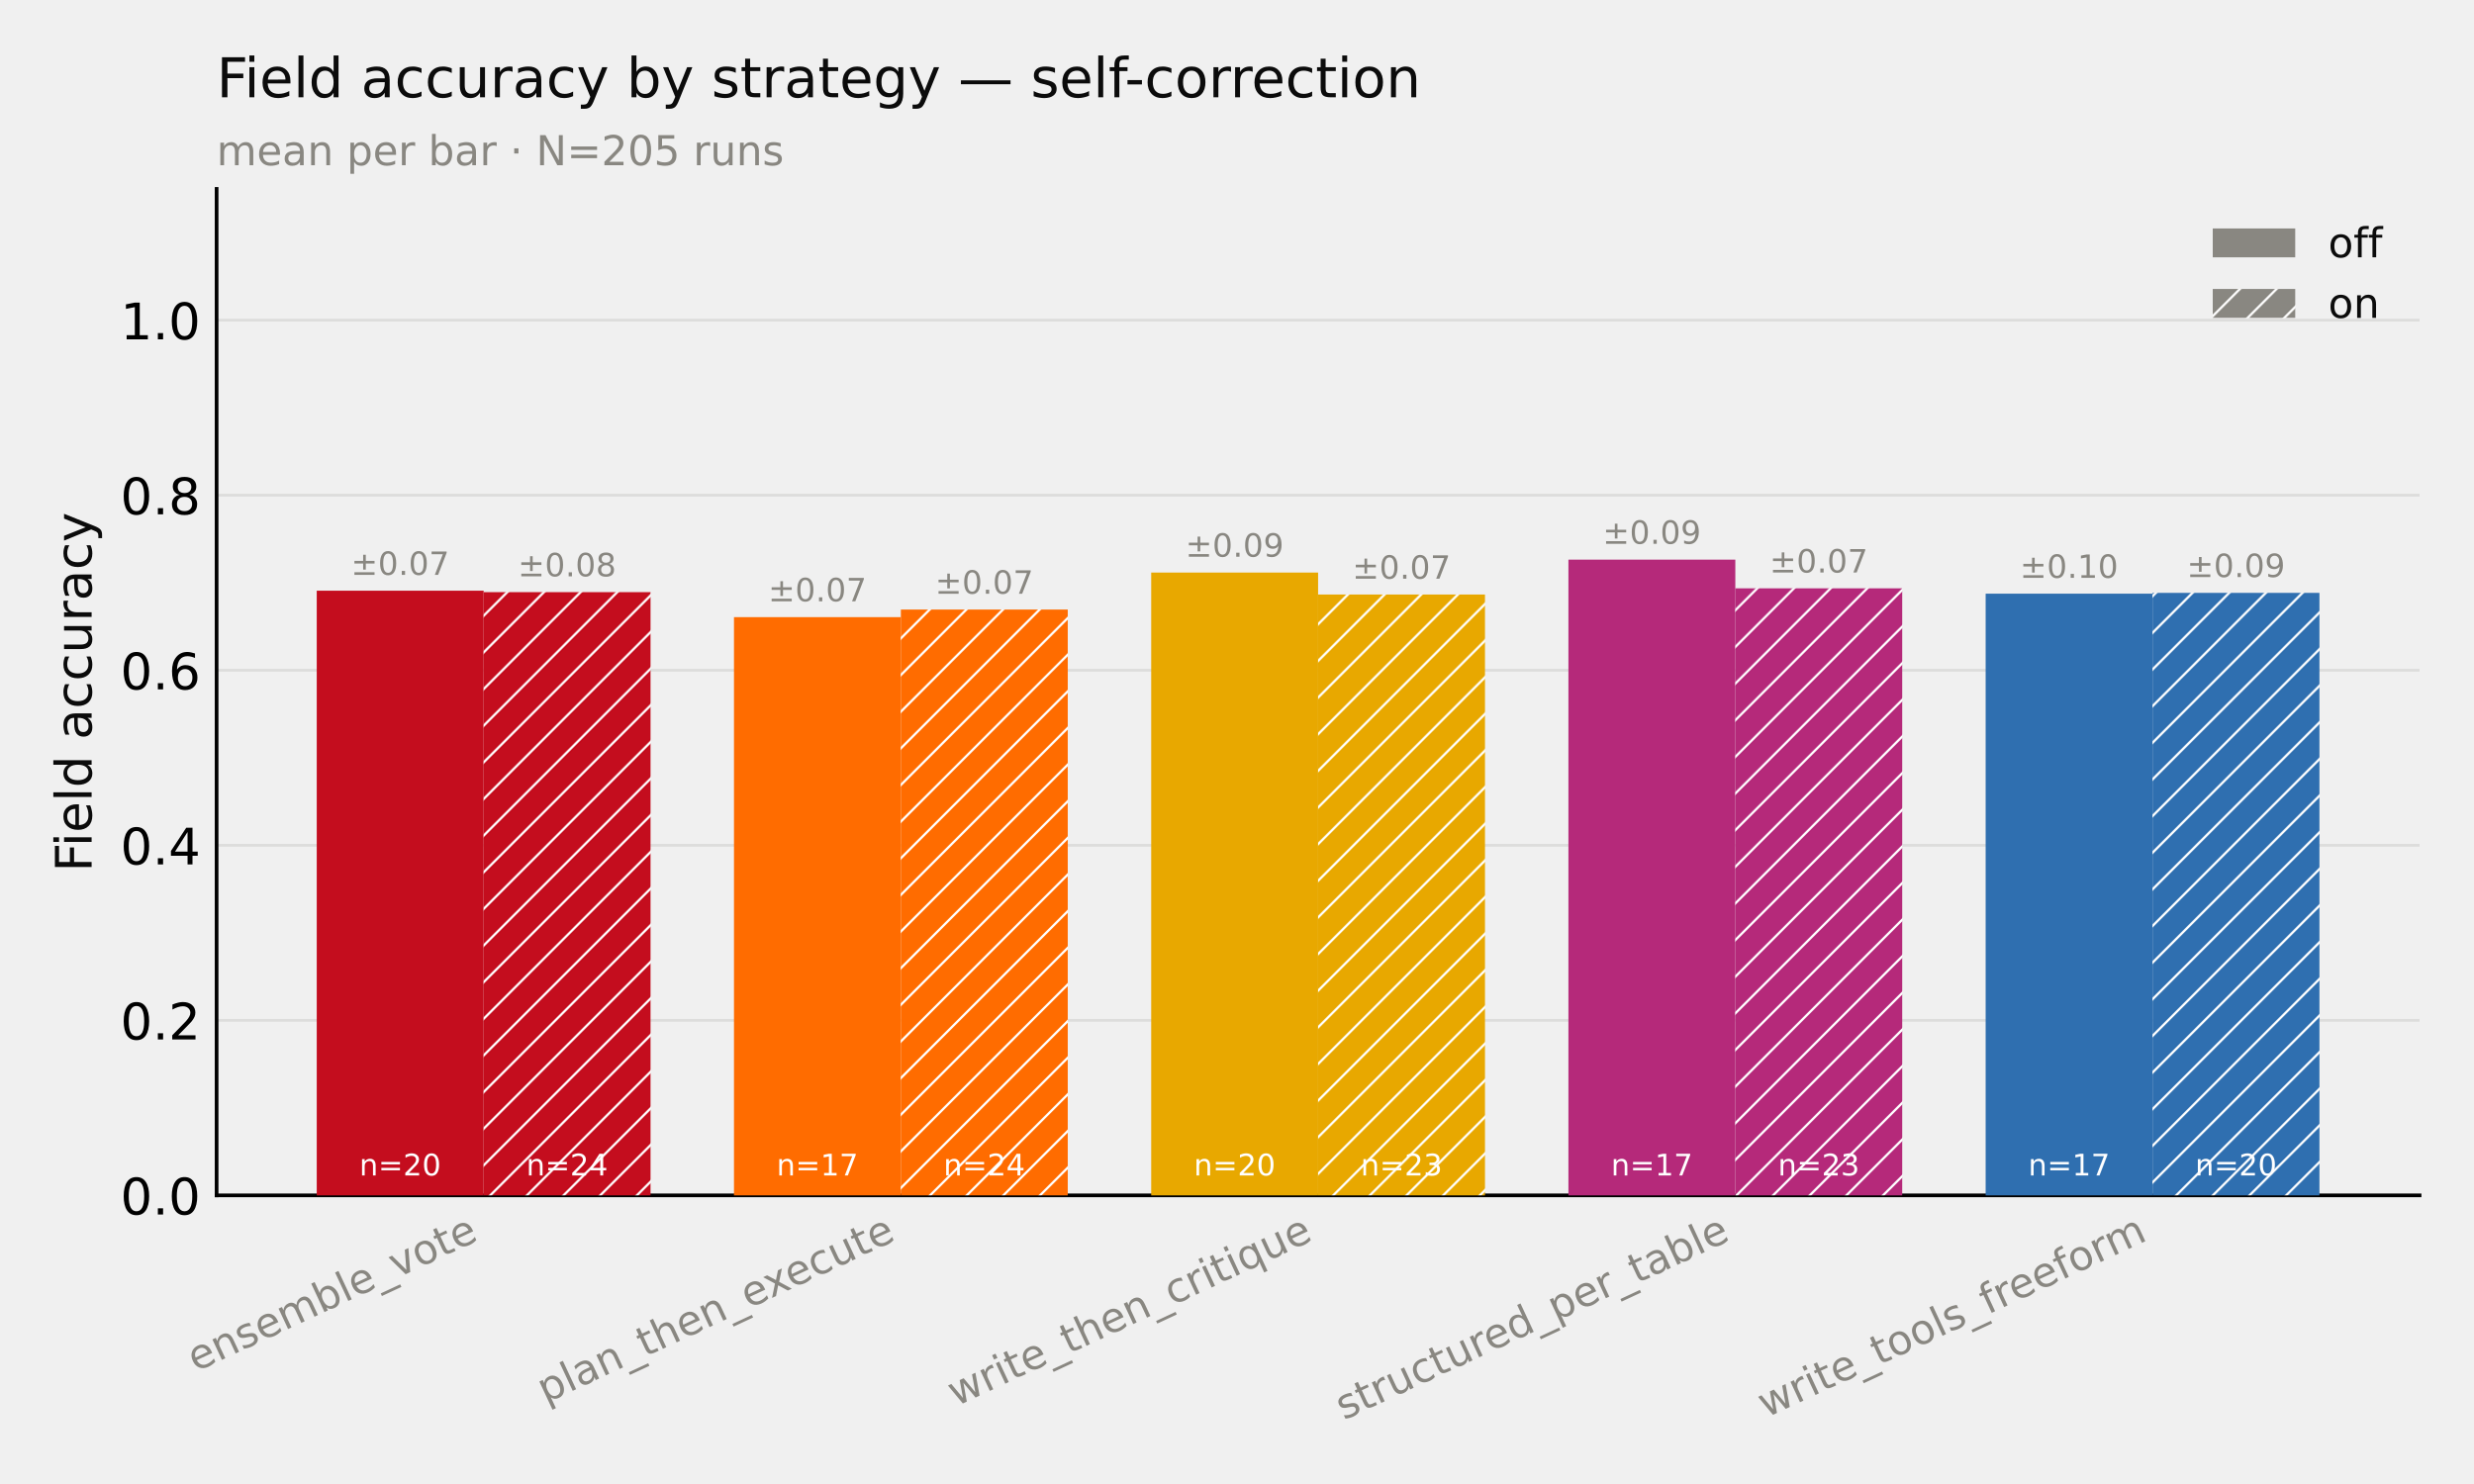
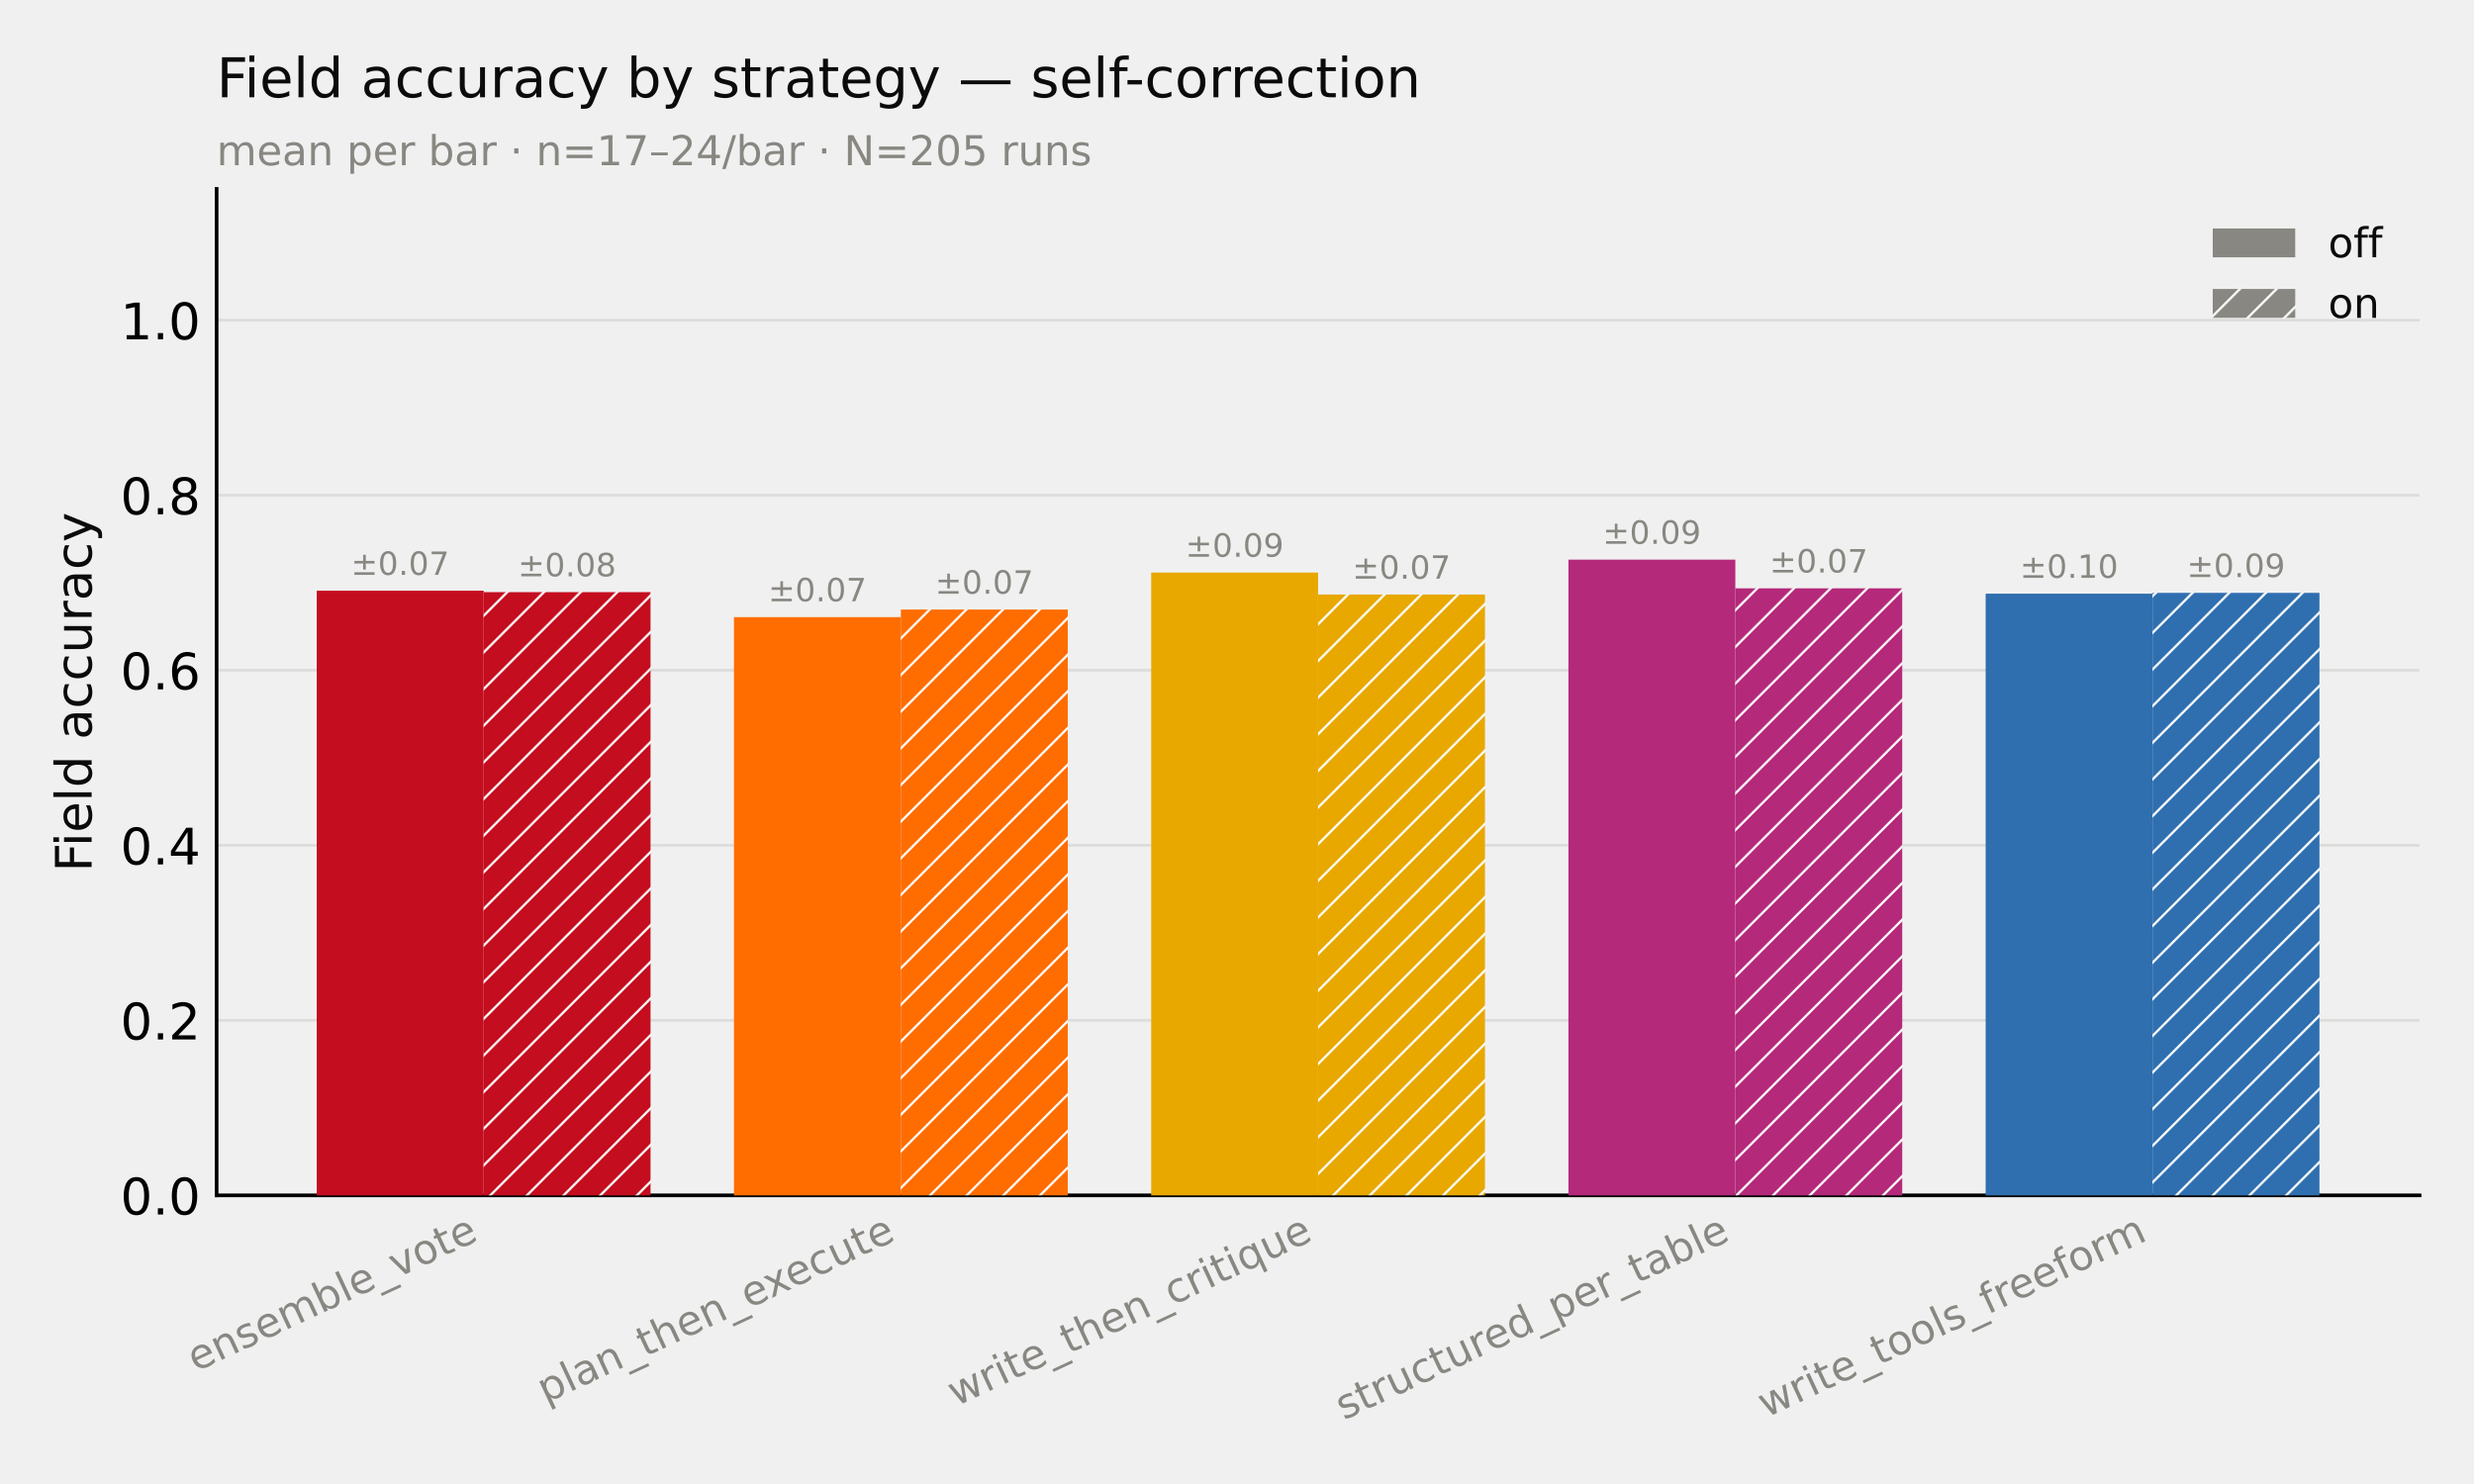
<svg xmlns="http://www.w3.org/2000/svg" width="540pt" height="324pt" viewBox="0 0 540 324" version="1.1">
  <defs>
    <style type="text/css">*{stroke-linejoin: round; stroke-linecap: butt}</style>
  </defs>
  <g id="figure_1">
    <g id="patch_1">
      <path d="M 0 324  L 540 324  L 540 0  L 0 0  L 0 324  z " style="fill: none" />
    </g>
    <g id="axes_1">
      <g id="patch_2">
        <path d="M 47.28 260.982  L 528.12 260.982  L 528.12 41.24  L 47.28 41.24  L 47.28 260.982  z " style="fill: none" />
      </g>
      <g id="matplotlib.axis_1">
        <g id="xtick_1">
          <g id="line2d_1" />
          <g id="text_1">
            <text style="font-size: 9px; font-family: 'DejaVu Sans', 'Bitstream Vera Sans', 'Computer Modern Sans Serif', 'Lucida Grande', 'Verdana', 'Geneva', 'Lucid', 'Arial', 'Helvetica', 'Avant Garde', sans-serif; fill: #898781" transform="translate(42.68812 299.5812) rotate(-25)">ensemble_vote</text>
          </g>
        </g>
        <g id="xtick_2">
          <g id="line2d_2" />
          <g id="text_2">
            <text style="font-size: 9px; font-family: 'DejaVu Sans', 'Bitstream Vera Sans', 'Computer Modern Sans Serif', 'Lucida Grande', 'Verdana', 'Geneva', 'Lucid', 'Arial', 'Helvetica', 'Avant Garde', sans-serif; fill: #898781" transform="translate(119.0716 306.4289) rotate(-25)">plan_then_execute</text>
          </g>
        </g>
        <g id="xtick_3">
          <g id="line2d_3" />
          <g id="text_3">
            <text style="font-size: 9px; font-family: 'DejaVu Sans', 'Bitstream Vera Sans', 'Computer Modern Sans Serif', 'Lucida Grande', 'Verdana', 'Geneva', 'Lucid', 'Arial', 'Helvetica', 'Avant Garde', sans-serif; fill: #898781" transform="translate(208.6499 307.1236) rotate(-25)">write_then_critique</text>
          </g>
        </g>
        <g id="xtick_4">
          <g id="line2d_4" />
          <g id="text_4">
            <text style="font-size: 9px; font-family: 'DejaVu Sans', 'Bitstream Vera Sans', 'Computer Modern Sans Serif', 'Lucida Grande', 'Verdana', 'Geneva', 'Lucid', 'Arial', 'Helvetica', 'Avant Garde', sans-serif; fill: #898781" transform="translate(293.3163 310.1088) rotate(-25)">structured_per_table</text>
          </g>
        </g>
        <g id="xtick_5">
          <g id="line2d_5" />
          <g id="text_5">
            <text style="font-size: 9px; font-family: 'DejaVu Sans', 'Bitstream Vera Sans', 'Computer Modern Sans Serif', 'Lucida Grande', 'Verdana', 'Geneva', 'Lucid', 'Arial', 'Helvetica', 'Avant Garde', sans-serif; fill: #898781" transform="translate(385.4843 309.5959) rotate(-25)">write_tools_freeform</text>
          </g>
        </g>
      </g>
      <g id="matplotlib.axis_2">
        <g id="ytick_1">
          <g id="line2d_6">
            <path d="M 47.28 260.982  L 528.12 260.982  " clip-path="url(#p71487cbcbd)" style="fill: none; stroke: #898781; stroke-opacity: 0.18; stroke-width: 0.6; stroke-linecap: square" />
          </g>
          <g id="line2d_7" />
          <g id="text_6">
            <text style="font-size: 11px; font-family: 'DejaVu Sans', 'Bitstream Vera Sans', 'Computer Modern Sans Serif', 'Lucida Grande', 'Verdana', 'Geneva', 'Lucid', 'Arial', 'Helvetica', 'Avant Garde', sans-serif; text-anchor: end" x="43.78" y="265.161" transform="rotate(-0 43.78 265.1614)">0.0</text>
          </g>
        </g>
        <g id="ytick_2">
          <g id="line2d_8">
            <path d="M 47.28 222.766  L 528.12 222.766  " clip-path="url(#p71487cbcbd)" style="fill: none; stroke: #898781; stroke-opacity: 0.18; stroke-width: 0.6; stroke-linecap: square" />
          </g>
          <g id="line2d_9" />
          <g id="text_7">
            <text style="font-size: 11px; font-family: 'DejaVu Sans', 'Bitstream Vera Sans', 'Computer Modern Sans Serif', 'Lucida Grande', 'Verdana', 'Geneva', 'Lucid', 'Arial', 'Helvetica', 'Avant Garde', sans-serif; text-anchor: end" x="43.78" y="226.945" transform="rotate(-0 43.78 226.9453)">0.2</text>
          </g>
        </g>
        <g id="ytick_3">
          <g id="line2d_10">
            <path d="M 47.28 184.55  L 528.12 184.55  " clip-path="url(#p71487cbcbd)" style="fill: none; stroke: #898781; stroke-opacity: 0.18; stroke-width: 0.6; stroke-linecap: square" />
          </g>
          <g id="line2d_11" />
          <g id="text_8">
            <text style="font-size: 11px; font-family: 'DejaVu Sans', 'Bitstream Vera Sans', 'Computer Modern Sans Serif', 'Lucida Grande', 'Verdana', 'Geneva', 'Lucid', 'Arial', 'Helvetica', 'Avant Garde', sans-serif; text-anchor: end" x="43.78" y="188.729" transform="rotate(-0 43.78 188.7293)">0.4</text>
          </g>
        </g>
        <g id="ytick_4">
          <g id="line2d_12">
            <path d="M 47.28 146.334  L 528.12 146.334  " clip-path="url(#p71487cbcbd)" style="fill: none; stroke: #898781; stroke-opacity: 0.18; stroke-width: 0.6; stroke-linecap: square" />
          </g>
          <g id="line2d_13" />
          <g id="text_9">
            <text style="font-size: 11px; font-family: 'DejaVu Sans', 'Bitstream Vera Sans', 'Computer Modern Sans Serif', 'Lucida Grande', 'Verdana', 'Geneva', 'Lucid', 'Arial', 'Helvetica', 'Avant Garde', sans-serif; text-anchor: end" x="43.78" y="150.513" transform="rotate(-0 43.78 150.5133)">0.6</text>
          </g>
        </g>
        <g id="ytick_5">
          <g id="line2d_14">
            <path d="M 47.28 108.118  L 528.12 108.118  " clip-path="url(#p71487cbcbd)" style="fill: none; stroke: #898781; stroke-opacity: 0.18; stroke-width: 0.6; stroke-linecap: square" />
          </g>
          <g id="line2d_15" />
          <g id="text_10">
            <text style="font-size: 11px; font-family: 'DejaVu Sans', 'Bitstream Vera Sans', 'Computer Modern Sans Serif', 'Lucida Grande', 'Verdana', 'Geneva', 'Lucid', 'Arial', 'Helvetica', 'Avant Garde', sans-serif; text-anchor: end" x="43.78" y="112.297" transform="rotate(-0 43.78 112.2972)">0.8</text>
          </g>
        </g>
        <g id="ytick_6">
          <g id="line2d_16">
            <path d="M 47.28 69.902  L 528.12 69.902  " clip-path="url(#p71487cbcbd)" style="fill: none; stroke: #898781; stroke-opacity: 0.18; stroke-width: 0.6; stroke-linecap: square" />
          </g>
          <g id="line2d_17" />
          <g id="text_11">
            <text style="font-size: 11px; font-family: 'DejaVu Sans', 'Bitstream Vera Sans', 'Computer Modern Sans Serif', 'Lucida Grande', 'Verdana', 'Geneva', 'Lucid', 'Arial', 'Helvetica', 'Avant Garde', sans-serif; text-anchor: end" x="43.78" y="74.081" transform="rotate(-0 43.78 74.08117)">1.0</text>
          </g>
        </g>
        <g id="text_12">
          <text style="font-size: 11px; font-family: 'DejaVu Sans', 'Bitstream Vera Sans', 'Computer Modern Sans Serif', 'Lucida Grande', 'Verdana', 'Geneva', 'Lucid', 'Arial', 'Helvetica', 'Avant Garde', sans-serif; text-anchor: middle; fill: #0b0b0b" x="19.999" y="151.111" transform="rotate(-90 19.99891 151.1111)">Field accuracy</text>
        </g>
      </g>
      <g id="patch_3">
        <path d="M 47.28 260.982  L 47.28 41.24  " style="fill: none; stroke: #000000; stroke-width: 0.8; stroke-linejoin: miter; stroke-linecap: square" />
      </g>
      <g id="patch_4">
        <path d="M 47.28 260.982  L 528.12 260.982  " style="fill: none; stroke: #000000; stroke-width: 0.8; stroke-linejoin: miter; stroke-linecap: square" />
      </g>
      <g id="patch_5">
        <path d="M 69.136 260.982  L 105.564 260.982  L 105.564 128.971  L 69.136 128.971  z " clip-path="url(#p71487cbcbd)" style="fill: #c40d1e" />
      </g>
      <g id="patch_6">
        <path d="M 160.205 260.982  L 196.632 260.982  L 196.632 134.741  L 160.205 134.741  z " clip-path="url(#p71487cbcbd)" style="fill: #ff6c00" />
      </g>
      <g id="patch_7">
        <path d="M 251.273 260.982  L 287.7 260.982  L 287.7 125  L 251.273 125  z " clip-path="url(#p71487cbcbd)" style="fill: #e8a800" />
      </g>
      <g id="patch_8">
        <path d="M 342.341 260.982  L 378.768 260.982  L 378.768 122.186  L 342.341 122.186  z " clip-path="url(#p71487cbcbd)" style="fill: #b5297a" />
      </g>
      <g id="patch_9">
        <path d="M 433.409 260.982  L 469.836 260.982  L 469.836 129.62  L 433.409 129.62  z " clip-path="url(#p71487cbcbd)" style="fill: #2f6fb0" />
      </g>
      <g id="patch_10">
        <path d="M 105.564 260.982  L 141.991 260.982  L 141.991 129.288  L 105.564 129.288  z " clip-path="url(#p71487cbcbd)" style="fill: url(#h88e1e6f419)" />
      </g>
      <g id="patch_11">
        <path d="M 196.632 260.982  L 233.059 260.982  L 233.059 133.081  L 196.632 133.081  z " clip-path="url(#p71487cbcbd)" style="fill: url(#hd642e3d750)" />
      </g>
      <g id="patch_12">
        <path d="M 287.7 260.982  L 324.127 260.982  L 324.127 129.805  L 287.7 129.805  z " clip-path="url(#p71487cbcbd)" style="fill: url(#h9478e0c588)" />
      </g>
      <g id="patch_13">
        <path d="M 378.768 260.982  L 415.195 260.982  L 415.195 128.445  L 378.768 128.445  z " clip-path="url(#p71487cbcbd)" style="fill: url(#h7845cc6008)" />
      </g>
      <g id="patch_14">
        <path d="M 469.836 260.982  L 506.264 260.982  L 506.264 129.448  L 469.836 129.448  z " clip-path="url(#p71487cbcbd)" style="fill: url(#h7d77cb5747)" />
      </g>
      <g id="text_13">
        <text style="font-size: 7px; font-family: 'DejaVu Sans', 'Bitstream Vera Sans', 'Computer Modern Sans Serif', 'Lucida Grande', 'Verdana', 'Geneva', 'Lucid', 'Arial', 'Helvetica', 'Avant Garde', sans-serif; text-anchor: middle; fill: #898781" x="87.35" y="125.515" transform="rotate(-0 87.35 125.5151)">±0.07</text>
      </g>
      <g id="text_14">
        <text style="font-size: 7px; font-family: 'DejaVu Sans', 'Bitstream Vera Sans', 'Computer Modern Sans Serif', 'Lucida Grande', 'Verdana', 'Geneva', 'Lucid', 'Arial', 'Helvetica', 'Avant Garde', sans-serif; text-anchor: middle; fill: #898781" x="178.418" y="131.285" transform="rotate(-0 178.4182 131.2855)">±0.07</text>
      </g>
      <g id="text_15">
        <text style="font-size: 7px; font-family: 'DejaVu Sans', 'Bitstream Vera Sans', 'Computer Modern Sans Serif', 'Lucida Grande', 'Verdana', 'Geneva', 'Lucid', 'Arial', 'Helvetica', 'Avant Garde', sans-serif; text-anchor: middle; fill: #898781" x="269.486" y="121.544" transform="rotate(-0 269.4864 121.5445)">±0.09</text>
      </g>
      <g id="text_16">
        <text style="font-size: 7px; font-family: 'DejaVu Sans', 'Bitstream Vera Sans', 'Computer Modern Sans Serif', 'Lucida Grande', 'Verdana', 'Geneva', 'Lucid', 'Arial', 'Helvetica', 'Avant Garde', sans-serif; text-anchor: middle; fill: #898781" x="360.555" y="118.73" transform="rotate(-0 360.5545 118.7299)">±0.09</text>
      </g>
      <g id="text_17">
        <text style="font-size: 7px; font-family: 'DejaVu Sans', 'Bitstream Vera Sans', 'Computer Modern Sans Serif', 'Lucida Grande', 'Verdana', 'Geneva', 'Lucid', 'Arial', 'Helvetica', 'Avant Garde', sans-serif; text-anchor: middle; fill: #898781" x="451.623" y="126.164" transform="rotate(-0 451.6227 126.1643)">±0.10</text>
      </g>
      <g id="text_18">
        <text style="font-size: 7px; font-family: 'DejaVu Sans', 'Bitstream Vera Sans', 'Computer Modern Sans Serif', 'Lucida Grande', 'Verdana', 'Geneva', 'Lucid', 'Arial', 'Helvetica', 'Avant Garde', sans-serif; text-anchor: middle; fill: #898781" x="123.777" y="125.832" transform="rotate(-0 123.7773 125.8322)">±0.08</text>
      </g>
      <g id="text_19">
        <text style="font-size: 7px; font-family: 'DejaVu Sans', 'Bitstream Vera Sans', 'Computer Modern Sans Serif', 'Lucida Grande', 'Verdana', 'Geneva', 'Lucid', 'Arial', 'Helvetica', 'Avant Garde', sans-serif; text-anchor: middle; fill: #898781" x="214.845" y="129.625" transform="rotate(-0 214.8455 129.625)">±0.07</text>
      </g>
      <g id="text_20">
        <text style="font-size: 7px; font-family: 'DejaVu Sans', 'Bitstream Vera Sans', 'Computer Modern Sans Serif', 'Lucida Grande', 'Verdana', 'Geneva', 'Lucid', 'Arial', 'Helvetica', 'Avant Garde', sans-serif; text-anchor: middle; fill: #898781" x="305.914" y="126.349" transform="rotate(-0 305.9136 126.349)">±0.07</text>
      </g>
      <g id="text_21">
        <text style="font-size: 7px; font-family: 'DejaVu Sans', 'Bitstream Vera Sans', 'Computer Modern Sans Serif', 'Lucida Grande', 'Verdana', 'Geneva', 'Lucid', 'Arial', 'Helvetica', 'Avant Garde', sans-serif; text-anchor: middle; fill: #898781" x="396.982" y="124.989" transform="rotate(-0 396.9818 124.989)">±0.07</text>
      </g>
      <g id="text_22">
        <text style="font-size: 7px; font-family: 'DejaVu Sans', 'Bitstream Vera Sans', 'Computer Modern Sans Serif', 'Lucida Grande', 'Verdana', 'Geneva', 'Lucid', 'Arial', 'Helvetica', 'Avant Garde', sans-serif; text-anchor: middle; fill: #898781" x="488.05" y="125.992" transform="rotate(-0 488.05 125.9919)">±0.09</text>
      </g>
      <g id="text_23">
-         <text style="font-size: 9px; font-family: 'DejaVu Sans', 'Bitstream Vera Sans', 'Computer Modern Sans Serif', 'Lucida Grande', 'Verdana', 'Geneva', 'Lucid', 'Arial', 'Helvetica', 'Avant Garde', sans-serif; text-anchor: start; fill: #898781" x="47.28" y="36.072" transform="rotate(-0 47.28 36.07215)">mean per bar · N=205 runs</text>
+         <text style="font-size: 9px; font-family: 'DejaVu Sans', 'Bitstream Vera Sans', 'Computer Modern Sans Serif', 'Lucida Grande', 'Verdana', 'Geneva', 'Lucid', 'Arial', 'Helvetica', 'Avant Garde', sans-serif; text-anchor: start; fill: #898781" x="47.28" y="36.072" transform="rotate(-0 47.28 36.07215)">mean per bar · n=17–24/bar · N=205 runs</text>
      </g>
      <g id="text_24">
        <text style="font-size: 12px; font-family: 'DejaVu Sans', 'Bitstream Vera Sans', 'Computer Modern Sans Serif', 'Lucida Grande', 'Verdana', 'Geneva', 'Lucid', 'Arial', 'Helvetica', 'Avant Garde', sans-serif; text-anchor: start; fill: #0b0b0b" x="47.28" y="21.24" transform="rotate(-0 47.28 21.24)">Field accuracy by strategy — self-correction</text>
-       </g>
-       <g id="text_25">
-         <text style="font-size: 6.5px; font-family: 'DejaVu Sans', 'Bitstream Vera Sans', 'Computer Modern Sans Serif', 'Lucida Grande', 'Verdana', 'Geneva', 'Lucid', 'Arial', 'Helvetica', 'Avant Garde', sans-serif; text-anchor: middle; fill: #ffffff" x="87.35" y="256.63" transform="rotate(-0 87.35 256.6304)">n=20</text>
-       </g>
-       <g id="text_26">
-         <text style="font-size: 6.5px; font-family: 'DejaVu Sans', 'Bitstream Vera Sans', 'Computer Modern Sans Serif', 'Lucida Grande', 'Verdana', 'Geneva', 'Lucid', 'Arial', 'Helvetica', 'Avant Garde', sans-serif; text-anchor: middle; fill: #ffffff" x="178.418" y="256.63" transform="rotate(-0 178.4182 256.6304)">n=17</text>
-       </g>
-       <g id="text_27">
-         <text style="font-size: 6.5px; font-family: 'DejaVu Sans', 'Bitstream Vera Sans', 'Computer Modern Sans Serif', 'Lucida Grande', 'Verdana', 'Geneva', 'Lucid', 'Arial', 'Helvetica', 'Avant Garde', sans-serif; text-anchor: middle; fill: #ffffff" x="269.486" y="256.63" transform="rotate(-0 269.4864 256.6304)">n=20</text>
-       </g>
-       <g id="text_28">
-         <text style="font-size: 6.5px; font-family: 'DejaVu Sans', 'Bitstream Vera Sans', 'Computer Modern Sans Serif', 'Lucida Grande', 'Verdana', 'Geneva', 'Lucid', 'Arial', 'Helvetica', 'Avant Garde', sans-serif; text-anchor: middle; fill: #ffffff" x="360.555" y="256.63" transform="rotate(-0 360.5545 256.6304)">n=17</text>
-       </g>
-       <g id="text_29">
-         <text style="font-size: 6.5px; font-family: 'DejaVu Sans', 'Bitstream Vera Sans', 'Computer Modern Sans Serif', 'Lucida Grande', 'Verdana', 'Geneva', 'Lucid', 'Arial', 'Helvetica', 'Avant Garde', sans-serif; text-anchor: middle; fill: #ffffff" x="451.623" y="256.63" transform="rotate(-0 451.6227 256.6304)">n=17</text>
-       </g>
-       <g id="text_30">
-         <text style="font-size: 6.5px; font-family: 'DejaVu Sans', 'Bitstream Vera Sans', 'Computer Modern Sans Serif', 'Lucida Grande', 'Verdana', 'Geneva', 'Lucid', 'Arial', 'Helvetica', 'Avant Garde', sans-serif; text-anchor: middle; fill: #ffffff" x="123.777" y="256.63" transform="rotate(-0 123.7773 256.6304)">n=24</text>
-       </g>
-       <g id="text_31">
-         <text style="font-size: 6.5px; font-family: 'DejaVu Sans', 'Bitstream Vera Sans', 'Computer Modern Sans Serif', 'Lucida Grande', 'Verdana', 'Geneva', 'Lucid', 'Arial', 'Helvetica', 'Avant Garde', sans-serif; text-anchor: middle; fill: #ffffff" x="214.845" y="256.63" transform="rotate(-0 214.8455 256.6304)">n=24</text>
-       </g>
-       <g id="text_32">
-         <text style="font-size: 6.5px; font-family: 'DejaVu Sans', 'Bitstream Vera Sans', 'Computer Modern Sans Serif', 'Lucida Grande', 'Verdana', 'Geneva', 'Lucid', 'Arial', 'Helvetica', 'Avant Garde', sans-serif; text-anchor: middle; fill: #ffffff" x="305.914" y="256.63" transform="rotate(-0 305.9136 256.6304)">n=23</text>
-       </g>
-       <g id="text_33">
-         <text style="font-size: 6.5px; font-family: 'DejaVu Sans', 'Bitstream Vera Sans', 'Computer Modern Sans Serif', 'Lucida Grande', 'Verdana', 'Geneva', 'Lucid', 'Arial', 'Helvetica', 'Avant Garde', sans-serif; text-anchor: middle; fill: #ffffff" x="396.982" y="256.63" transform="rotate(-0 396.9818 256.6304)">n=23</text>
-       </g>
-       <g id="text_34">
-         <text style="font-size: 6.5px; font-family: 'DejaVu Sans', 'Bitstream Vera Sans', 'Computer Modern Sans Serif', 'Lucida Grande', 'Verdana', 'Geneva', 'Lucid', 'Arial', 'Helvetica', 'Avant Garde', sans-serif; text-anchor: middle; fill: #ffffff" x="488.05" y="256.63" transform="rotate(-0 488.05 256.6304)">n=20</text>
      </g>
      <g id="legend_1">
        <g id="patch_15">
          <path d="M 482.977 56.179  L 500.977 56.179  L 500.977 49.879  L 482.977 49.879  z " style="fill: #898781" />
        </g>
-         <g id="text_35">
+         <g id="text_25">
          <text style="font-size: 9px; font-family: 'DejaVu Sans', 'Bitstream Vera Sans', 'Computer Modern Sans Serif', 'Lucida Grande', 'Verdana', 'Geneva', 'Lucid', 'Arial', 'Helvetica', 'Avant Garde', sans-serif; text-anchor: start; fill: #0b0b0b" x="508.177" y="56.179" transform="rotate(-0 508.1766 56.17859)">off</text>
        </g>
        <g id="patch_16">
          <path d="M 482.977 69.389  L 500.977 69.389  L 500.977 63.089  L 482.977 63.089  z " style="fill: url(#hafc69ed362)" />
        </g>
-         <g id="text_36">
+         <g id="text_26">
          <text style="font-size: 9px; font-family: 'DejaVu Sans', 'Bitstream Vera Sans', 'Computer Modern Sans Serif', 'Lucida Grande', 'Verdana', 'Geneva', 'Lucid', 'Arial', 'Helvetica', 'Avant Garde', sans-serif; text-anchor: start; fill: #0b0b0b" x="508.177" y="69.389" transform="rotate(-0 508.1766 69.38891)">on</text>
        </g>
      </g>
    </g>
  </g>
  <defs>
    <clipPath id="p71487cbcbd">
      <rect x="47.28" y="41.24" width="480.84" height="219.742" />
    </clipPath>
  </defs>
  <defs>
    <pattern id="h88e1e6f419" patternUnits="userSpaceOnUse" x="0" y="0" width="72" height="72">
      <rect x="0" y="0" width="73" height="73" fill="#c40d1e" />
      <path d="M -36 36  L 36 -36  M -32 40  L 40 -32  M -28 44  L 44 -28  M -24 48  L 48 -24  M -20 52  L 52 -20  M -16 56  L 56 -16  M -12 60  L 60 -12  M -8 64  L 64 -8  M -4 68  L 68 -4  M 0 72  L 72 0  M 4 76  L 76 4  M 8 80  L 80 8  M 12 84  L 84 12  M 16 88  L 88 16  M 20 92  L 92 20  M 24 96  L 96 24  M 28 100  L 100 28  M 32 104  L 104 32  M 36 108  L 108 36  " style="fill: #ffffff; stroke: #ffffff; stroke-width: 0.5; stroke-linecap: butt; stroke-linejoin: miter" />
    </pattern>
    <pattern id="hd642e3d750" patternUnits="userSpaceOnUse" x="0" y="0" width="72" height="72">
      <rect x="0" y="0" width="73" height="73" fill="#ff6c00" />
      <path d="M -36 36  L 36 -36  M -32 40  L 40 -32  M -28 44  L 44 -28  M -24 48  L 48 -24  M -20 52  L 52 -20  M -16 56  L 56 -16  M -12 60  L 60 -12  M -8 64  L 64 -8  M -4 68  L 68 -4  M 0 72  L 72 0  M 4 76  L 76 4  M 8 80  L 80 8  M 12 84  L 84 12  M 16 88  L 88 16  M 20 92  L 92 20  M 24 96  L 96 24  M 28 100  L 100 28  M 32 104  L 104 32  M 36 108  L 108 36  " style="fill: #ffffff; stroke: #ffffff; stroke-width: 0.5; stroke-linecap: butt; stroke-linejoin: miter" />
    </pattern>
    <pattern id="h9478e0c588" patternUnits="userSpaceOnUse" x="0" y="0" width="72" height="72">
      <rect x="0" y="0" width="73" height="73" fill="#e8a800" />
      <path d="M -36 36  L 36 -36  M -32 40  L 40 -32  M -28 44  L 44 -28  M -24 48  L 48 -24  M -20 52  L 52 -20  M -16 56  L 56 -16  M -12 60  L 60 -12  M -8 64  L 64 -8  M -4 68  L 68 -4  M 0 72  L 72 0  M 4 76  L 76 4  M 8 80  L 80 8  M 12 84  L 84 12  M 16 88  L 88 16  M 20 92  L 92 20  M 24 96  L 96 24  M 28 100  L 100 28  M 32 104  L 104 32  M 36 108  L 108 36  " style="fill: #ffffff; stroke: #ffffff; stroke-width: 0.5; stroke-linecap: butt; stroke-linejoin: miter" />
    </pattern>
    <pattern id="h7845cc6008" patternUnits="userSpaceOnUse" x="0" y="0" width="72" height="72">
      <rect x="0" y="0" width="73" height="73" fill="#b5297a" />
      <path d="M -36 36  L 36 -36  M -32 40  L 40 -32  M -28 44  L 44 -28  M -24 48  L 48 -24  M -20 52  L 52 -20  M -16 56  L 56 -16  M -12 60  L 60 -12  M -8 64  L 64 -8  M -4 68  L 68 -4  M 0 72  L 72 0  M 4 76  L 76 4  M 8 80  L 80 8  M 12 84  L 84 12  M 16 88  L 88 16  M 20 92  L 92 20  M 24 96  L 96 24  M 28 100  L 100 28  M 32 104  L 104 32  M 36 108  L 108 36  " style="fill: #ffffff; stroke: #ffffff; stroke-width: 0.5; stroke-linecap: butt; stroke-linejoin: miter" />
    </pattern>
    <pattern id="h7d77cb5747" patternUnits="userSpaceOnUse" x="0" y="0" width="72" height="72">
      <rect x="0" y="0" width="73" height="73" fill="#2f6fb0" />
      <path d="M -36 36  L 36 -36  M -32 40  L 40 -32  M -28 44  L 44 -28  M -24 48  L 48 -24  M -20 52  L 52 -20  M -16 56  L 56 -16  M -12 60  L 60 -12  M -8 64  L 64 -8  M -4 68  L 68 -4  M 0 72  L 72 0  M 4 76  L 76 4  M 8 80  L 80 8  M 12 84  L 84 12  M 16 88  L 88 16  M 20 92  L 92 20  M 24 96  L 96 24  M 28 100  L 100 28  M 32 104  L 104 32  M 36 108  L 108 36  " style="fill: #ffffff; stroke: #ffffff; stroke-width: 0.5; stroke-linecap: butt; stroke-linejoin: miter" />
    </pattern>
    <pattern id="hafc69ed362" patternUnits="userSpaceOnUse" x="0" y="0" width="72" height="72">
      <rect x="0" y="0" width="73" height="73" fill="#898781" />
      <path d="M -36 36  L 36 -36  M -32 40  L 40 -32  M -28 44  L 44 -28  M -24 48  L 48 -24  M -20 52  L 52 -20  M -16 56  L 56 -16  M -12 60  L 60 -12  M -8 64  L 64 -8  M -4 68  L 68 -4  M 0 72  L 72 0  M 4 76  L 76 4  M 8 80  L 80 8  M 12 84  L 84 12  M 16 88  L 88 16  M 20 92  L 92 20  M 24 96  L 96 24  M 28 100  L 100 28  M 32 104  L 104 32  M 36 108  L 108 36  " style="fill: #ffffff; stroke: #ffffff; stroke-width: 0.5; stroke-linecap: butt; stroke-linejoin: miter" />
    </pattern>
  </defs>
</svg>
